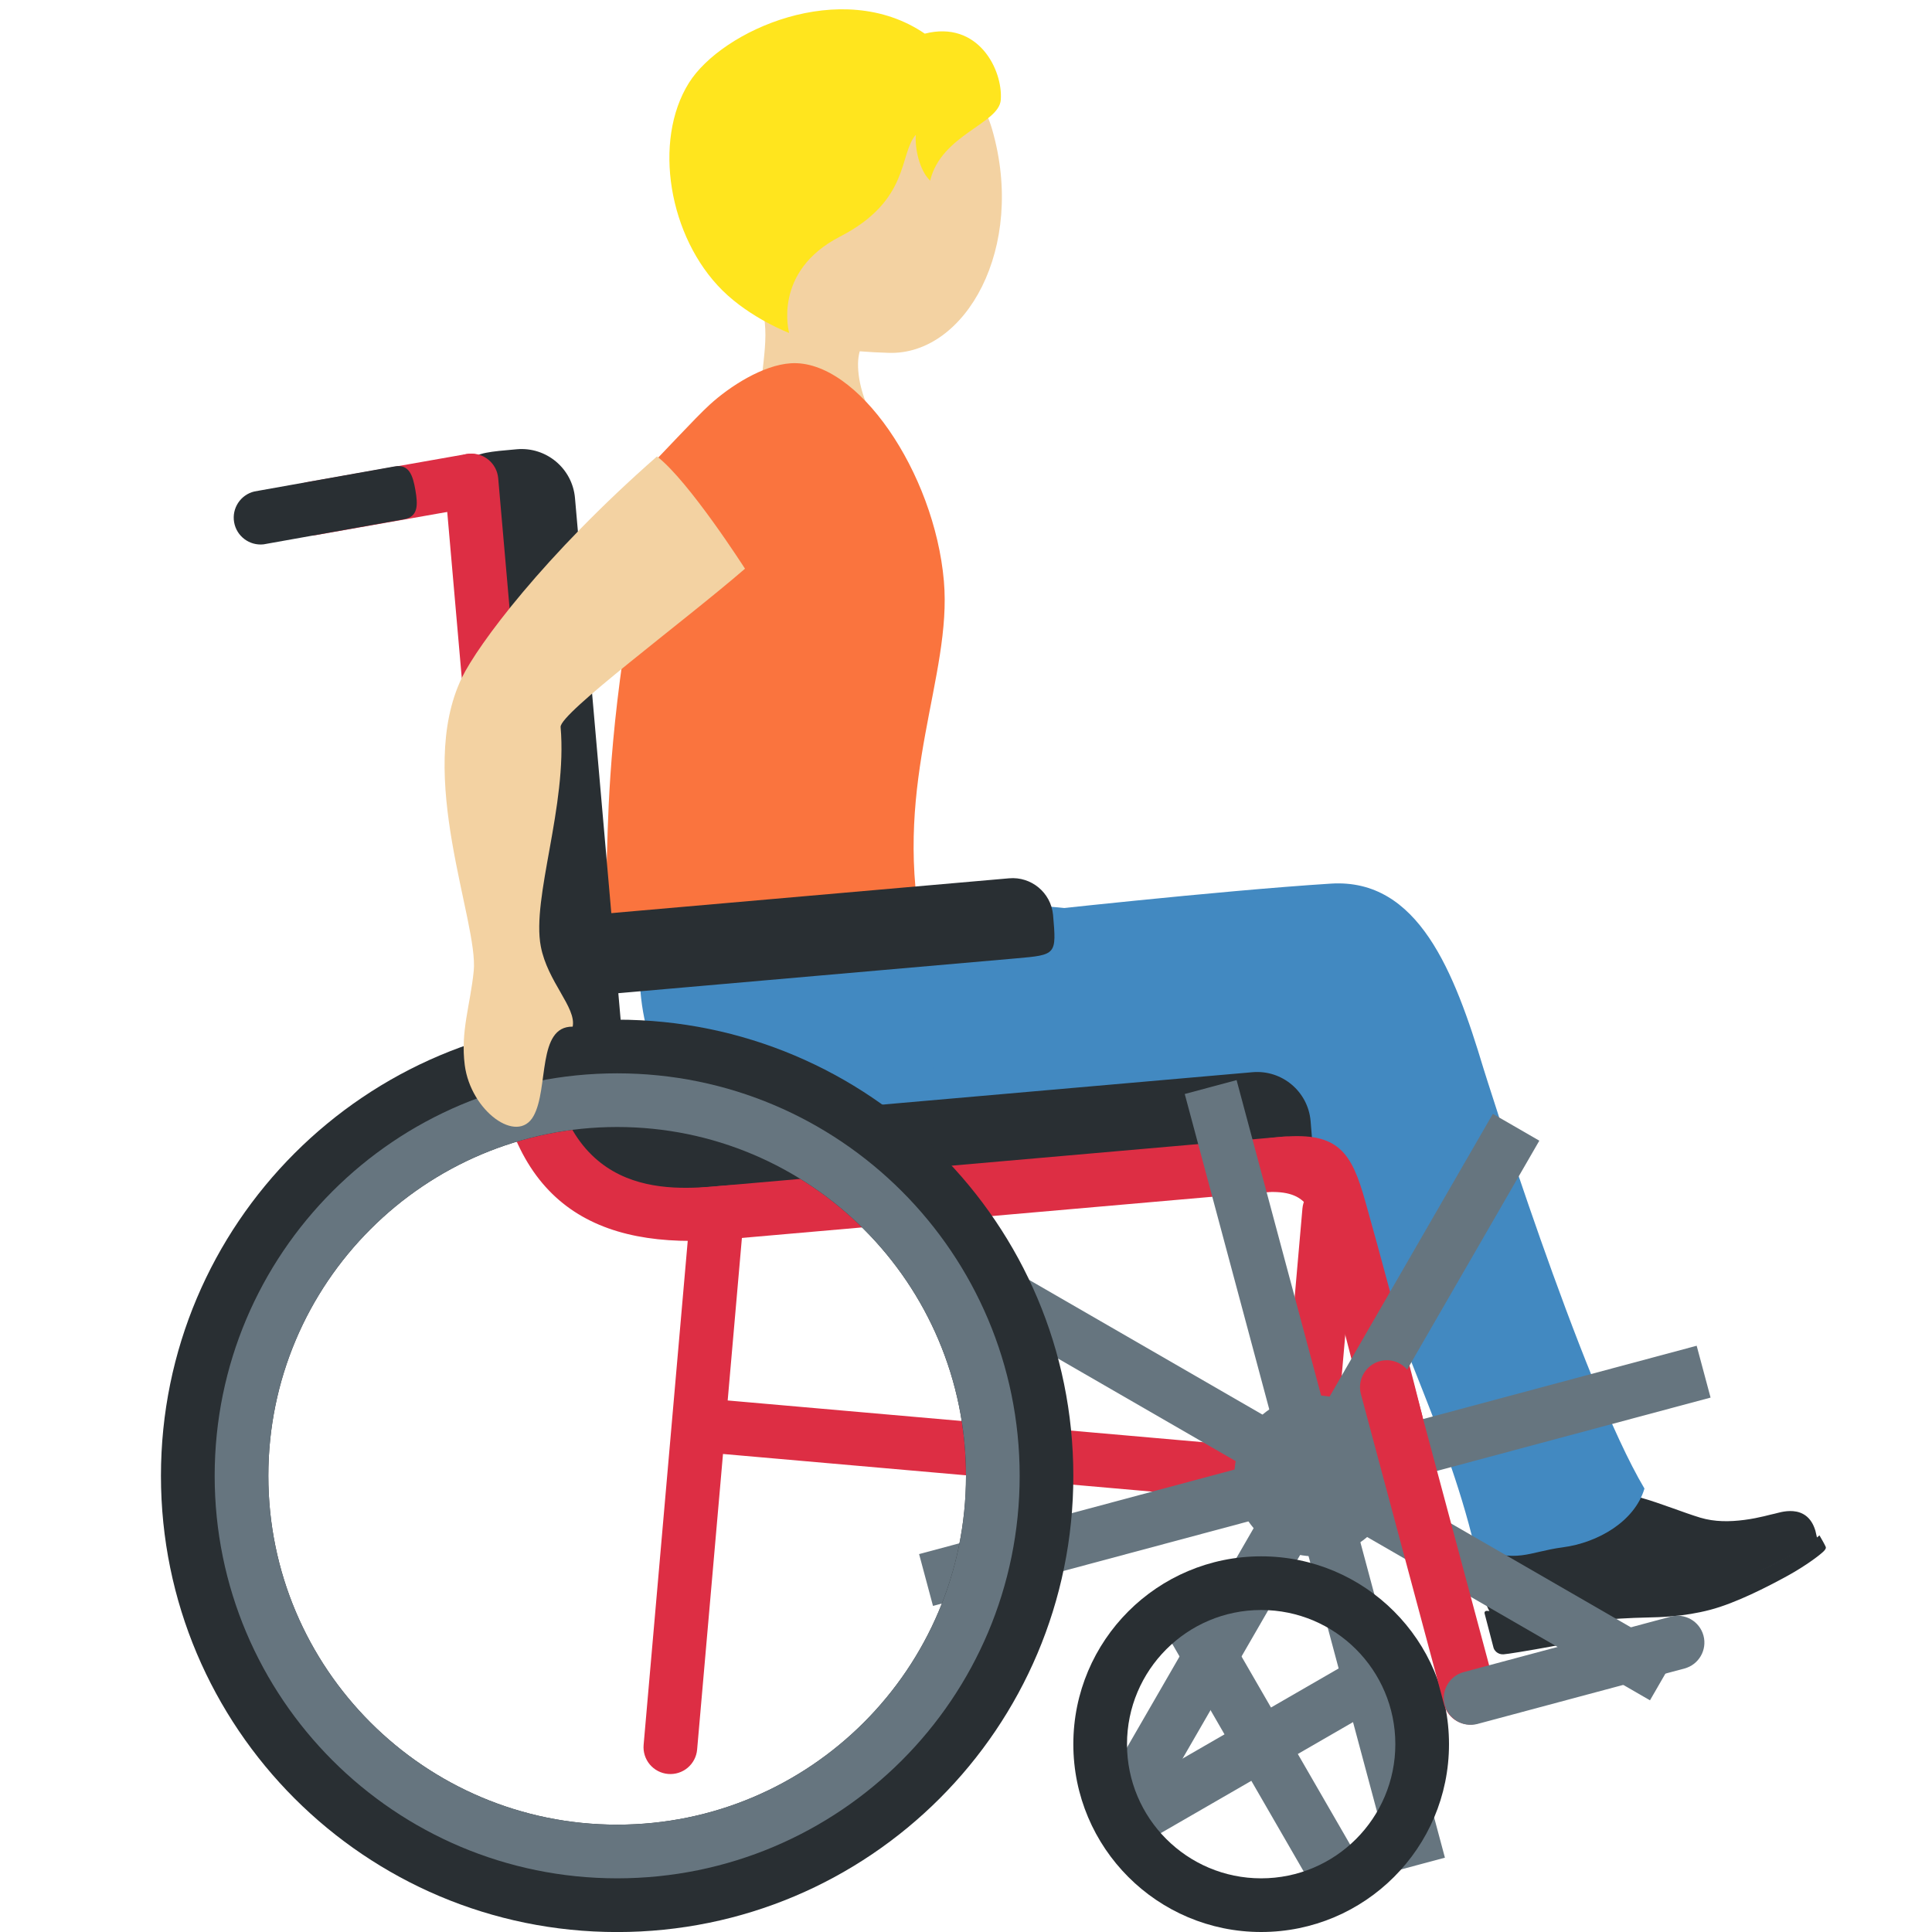
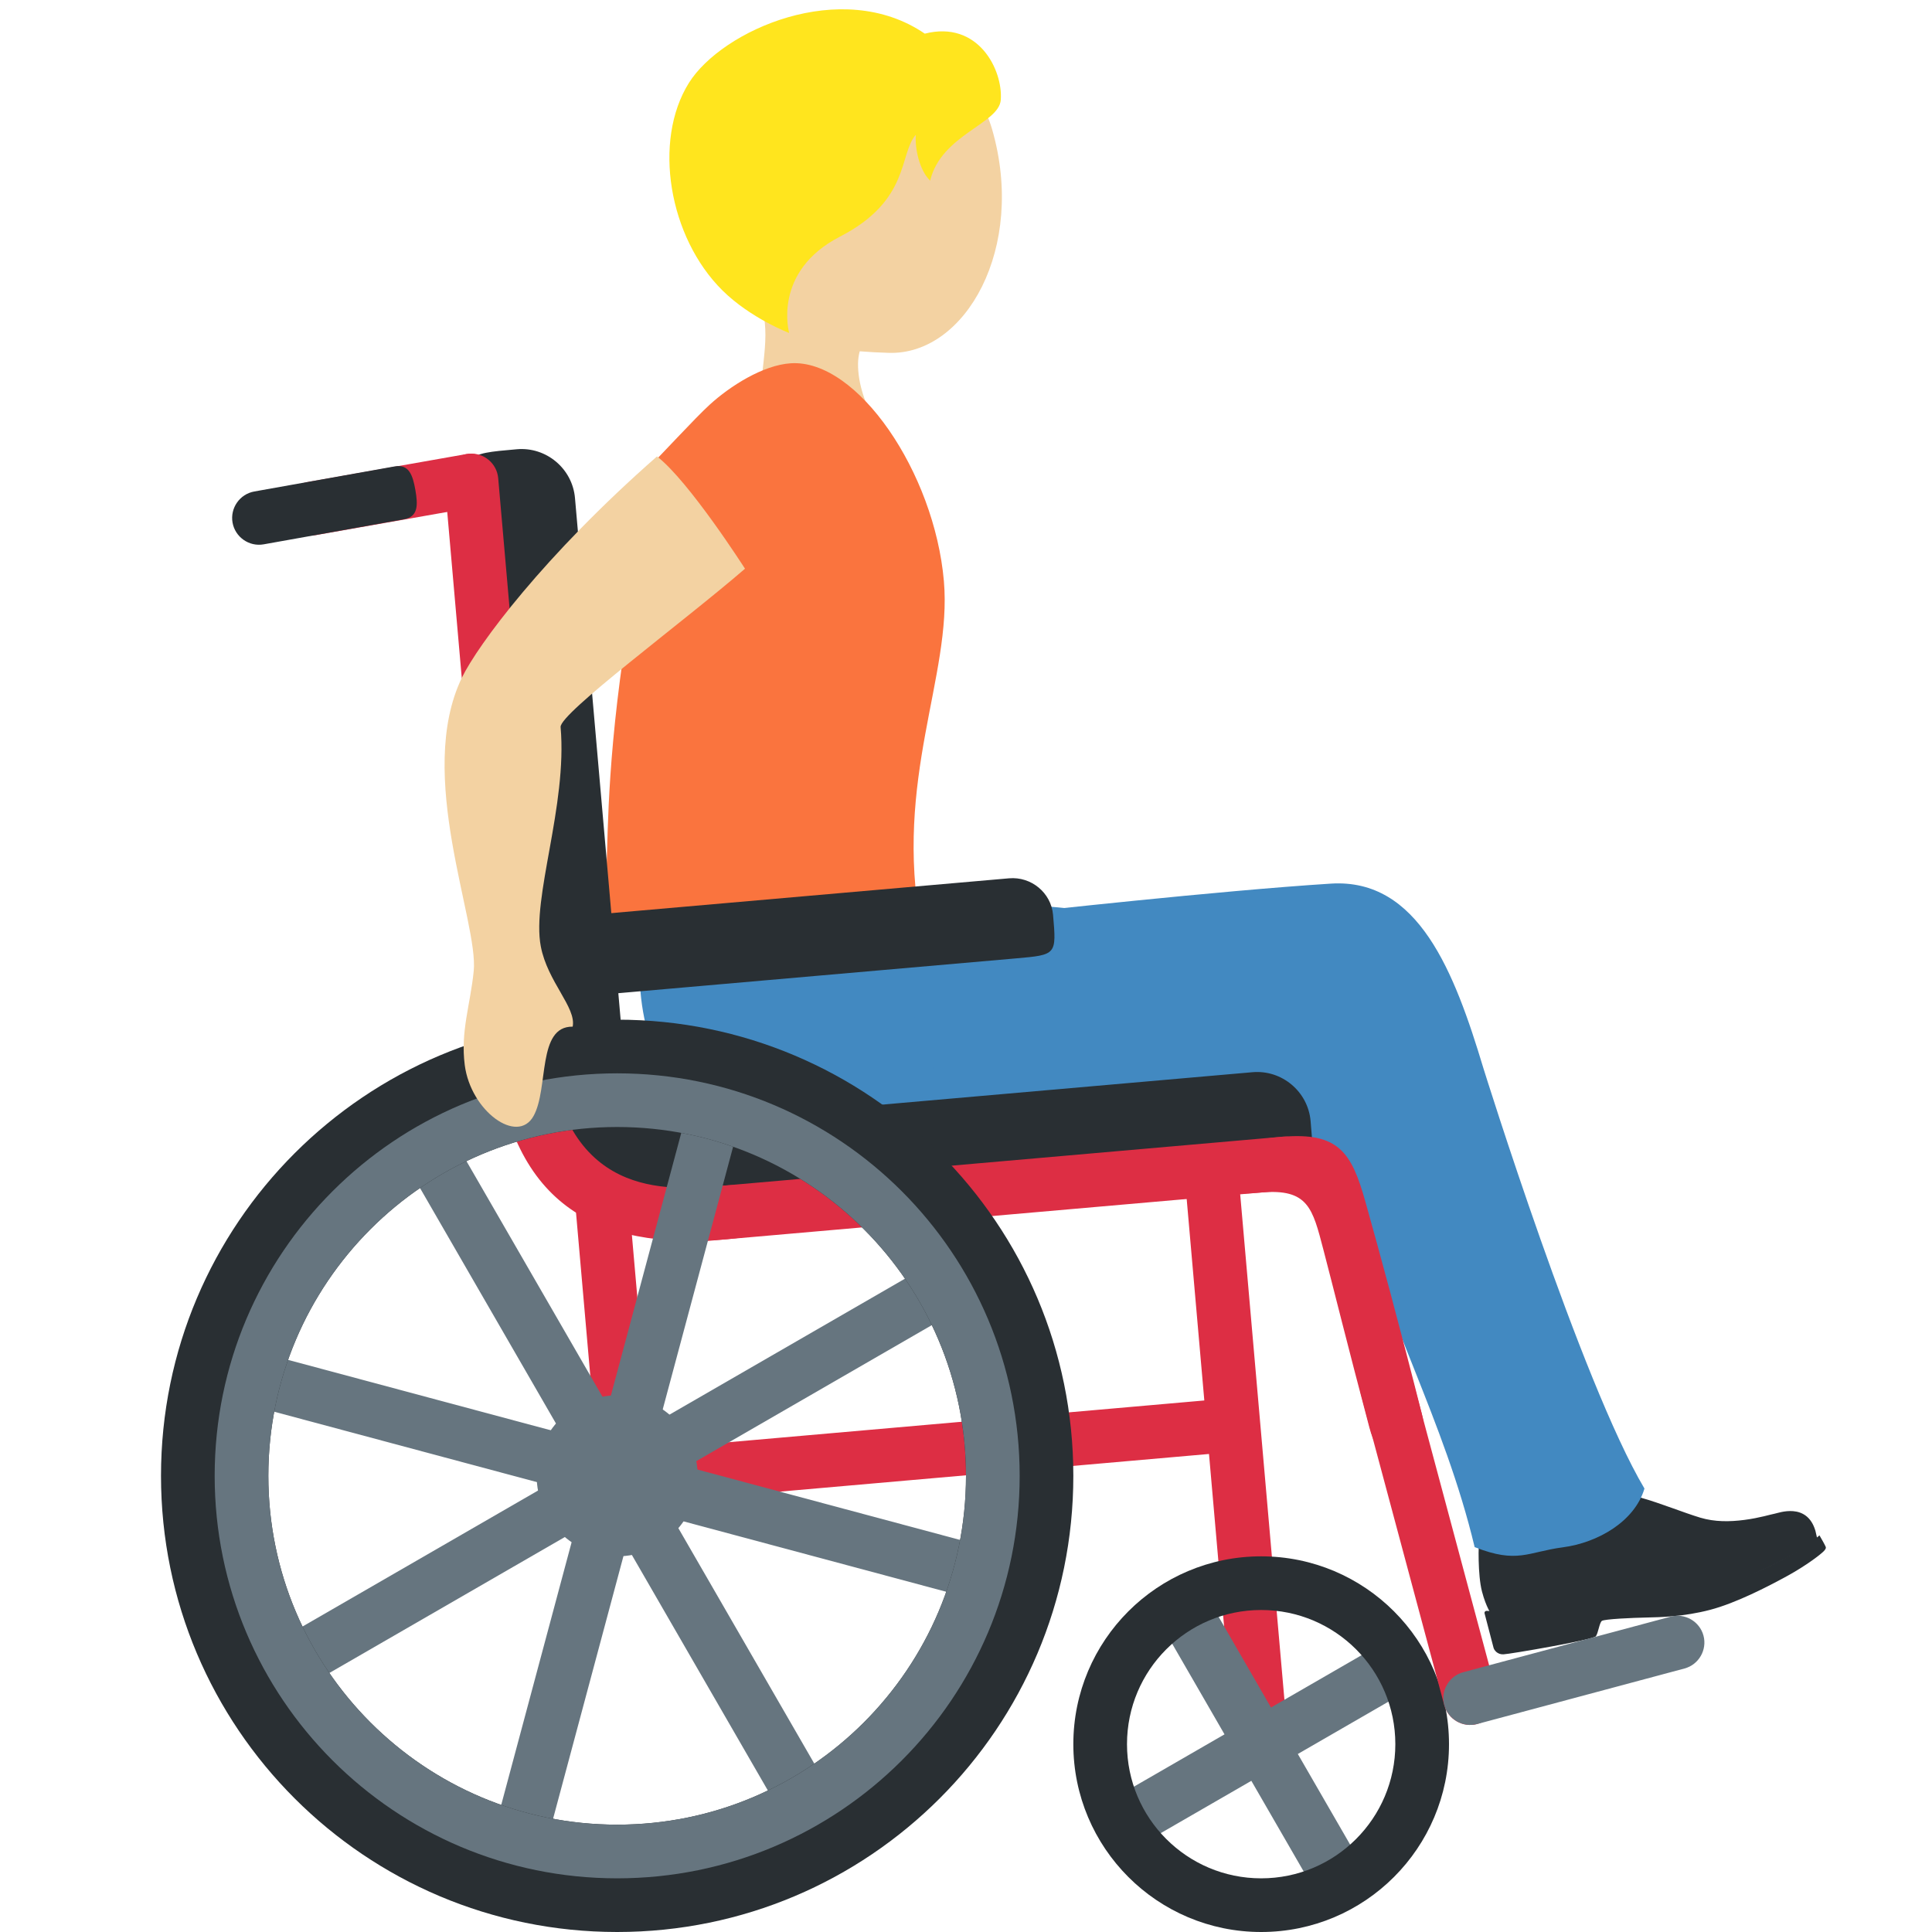
<svg xmlns="http://www.w3.org/2000/svg" viewBox="0 0 36 36">
-   <path fill="#292F33" d="M27.789 30.079s-.097-.127-.175-.426-.069-.897-.047-.988.053-.16.163-.158c.083.001.759.146 1.144.061.716-.158.892-.883.892-.883s.452.123.812.223c.361.101.796.279 1.106.372.265.079.543.078.823.041.279-.036.496-.105.563-.116s.597-.219.757.317l.037.159s-.871.645-2.209.993-1.646.009-2.511.234-1.355.171-1.355.171" />
-   <path fill="#292F33" d="M29.738 30.488c.044-.066.065-.248.109-.284.043-.036.585-.059.839-.064s.691-.016 1.175-.142 1.074-.431 1.436-.629.632-.407.689-.468.033-.075.02-.106-.103-.186-.103-.186-.214.195-.607.407-.792.399-1.514.587-1.204.199-1.606.195c-.501-.004-1.215.035-1.701.162-.375.098-.668.056-.776.056a.037.037 0 0 0-.036.048l.167.64c.011.042.07.128.186.122.114-.004 1.679-.271 1.722-.338" />
-   <path fill="#4289C1" d="M11.968 17.279c-.193 1.421.135 2.945 1.22 3.321 1.039.36 3.058.116 3.058.116s.66.468.426 1.231c-.133.434-.314.645-.262.692.046.042.486.02.684.027.528.02 1.114-.115 2.108-.301.994-.187 1.44-.16 2.522-.359 1.198-.22 2.051-.659 2.491-1.745.375-.927-.091-2.139-1.419-2.764-1.08-.508-4.292-.724-5.498-.712-1.207.011-5.162-.741-5.33.494" />
-   <path fill="#4289C1" d="M29.121 28.832c.656-.086 1.341-.485 1.521-1.095-1.178-1.982-3-7.829-3-7.829-.541-1.798-1.213-3.546-2.843-3.443-2.1.133-5.697.533-5.697.533-2.296.13-1.228.904-1.938 1.75-.712.845 1.115 2.095 2.611 2.126 2.607.054 3.902-.113 5.428 1.324.596 2.367 1.706 4.252 2.275 6.63.799.315.987.091 1.643.004" />
-   <path fill="#F3D2A2" d="M14.545.928C15.89.273 18.03.83 18.487 2.411c.637 2.207-.496 4.206-1.922 4.164-1.496-.044-2.431-.302-3.152-1.782-.72-1.48-.214-3.21 1.132-3.865" />
-   <path fill="#F3D2A2" d="M13.838 5.155c-2.205-2.215 2.678-2.364 2.678-2.364.923-.039.41 1.545.908 2.349.342.557-.884.962-.884.962s-.575.036-.551.735v.006c.007.178.042.387.147.662.521 1.362-1.285 2.364-1.805.999-.206-.54-.181-1.031-.133-1.487l.004-.04c.072-.677.181-1.274-.364-1.822" />
-   <path fill="#FFE51E" d="M12.836 1.546c.612-.98 2.846-1.978 4.396-.919.996-.254 1.458.676 1.416 1.235-.034.447-1.109.645-1.316 1.504-.205-.195-.289-.622-.266-.855-.319.359-.1 1.221-1.414 1.898-1.27.654-.947 1.796-.947 1.796s-.717-.273-1.242-.792c-1.003-.992-1.302-2.787-.627-3.867" />
-   <path fill="#FA743E" d="M11.302 16.173c-.029.719-.15 1.674.276 1.567 1.679-.424 5.585-.451 5.585-.451-.516-2.766.579-4.69.425-6.461-.176-2.023-1.61-4.137-2.851-4.059-.522.033-1.136.428-1.511.77-.278.253-.924.961-1.141 1.169-1.106 1.06-.124 1.405-.327 2.596-.444 2.598-.427 4.15-.456 4.869" />
+   <path fill="#292F33" d="M 27.789,30.079 s -0.097,-0.127 -0.175,-0.426 s -0.069,-0.897 -0.047,-0.988 s 0.053,-0.16 0.163,-0.158 c 0.083,0.001 0.759,0.146 1.144,0.061 c 0.716,-0.158 0.892,-0.883 0.892,-0.883 s 0.452,0.123 0.812,0.223 c 0.361,0.101 0.796,0.279 1.106,0.372 c 0.265,0.079 0.543,0.078 0.823,0.041 c 0.279,-0.036 0.496,-0.105 0.563,-0.116 s 0.597,-0.219 0.757,0.317 l 0.037,0.159 s -0.871,0.645 -2.209,0.993 s -1.646,0.009 -2.511,0.234 s -1.355,0.171 -1.355,0.171 Z" />
+   <path fill="#292F33" d="M 29.738,30.488 c -0.043,0.067 -1.608,0.334 -1.722,0.338 c -0.116,0.006 -0.175,-0.08 -0.186,-0.122 l -0.167,-0.64 c -0.007,-0.025 0.011,-0.048 0.036,-0.048 c 0.108,0 0.401,0.042 0.776,-0.056 c 0.486,-0.127 1.2,-0.166 1.701,-0.162 c 0.402,0.004 0.884,-0.007 1.606,-0.195 s 1.121,-0.375 1.514,-0.587 s 0.607,-0.407 0.607,-0.407 s 0.09,0.155 0.103,0.186 s 0.037,0.045 -0.02,0.106 s -0.327,0.27 -0.689,0.468 s -0.952,0.503 -1.436,0.629 s -0.921,0.137 -1.175,0.142 s -0.796,0.028 -0.839,0.064 c -0.044,0.036 -0.065,0.218 -0.109,0.284 Z" />
+   <path fill="#4289C1" d="M 11.968,17.279 c 0.168,-1.235 4.123,-0.483 5.33,-0.494 c 1.206,-0.012 4.418,0.204 5.498,0.712 c 1.328,0.625 1.794,1.837 1.419,2.764 c -0.44,1.086 -1.293,1.525 -2.491,1.745 c -1.082,0.199 -1.528,0.172 -2.522,0.359 c -0.994,0.186 -1.58,0.321 -2.108,0.301 c -0.198,-0.007 -0.638,0.015 -0.684,-0.027 c -0.052,-0.047 0.129,-0.258 0.262,-0.692 c 0.234,-0.763 -0.426,-1.231 -0.426,-1.231 s -2.019,0.244 -3.058,-0.116 c -1.085,-0.376 -1.413,-1.9 -1.22,-3.321 Z" />
+   <path fill="#4289C1" d="M 29.121,28.832 c -0.656,0.087 -0.844,0.311 -1.643,-0.004 c -0.569,-2.378 -1.679,-4.263 -2.275,-6.63 c -1.526,-1.437 -2.821,-1.27 -5.428,-1.324 c -1.496,-0.031 -3.323,-1.281 -2.611,-2.126 c 0.71,-0.846 -0.358,-1.62 1.938,-1.75 c 0,0 3.597,-0.4 5.697,-0.533 c 1.63,-0.103 2.302,1.645 2.843,3.443 c 0,0 1.822,5.847 3,7.829 c -0.18,0.61 -0.865,1.009 -1.521,1.095 Z" />
+   <path fill="#F3D2A2" d="M 14.545,0.928 c 1.345,-0.655 3.485,-0.098 3.942,1.483 c 0.637,2.207 -0.496,4.206 -1.922,4.164 c -1.496,-0.044 -2.431,-0.302 -3.152,-1.782 c -0.72,-1.48 -0.214,-3.21 1.132,-3.865 Z" />
+   <path fill="#F3D2A2" d="M 13.838,5.155 c -2.205,-2.215 2.678,-2.364 2.678,-2.364 c 0.923,-0.039 0.41,1.545 0.908,2.349 c 0.342,0.557 -0.884,0.962 -0.884,0.962 s -0.575,0.036 -0.551,0.735 v0.006 c 0.007,0.178 0.042,0.387 0.147,0.662 c 0.521,1.362 -1.285,2.364 -1.805,0.999 c -0.206,-0.54 -0.181,-1.031 -0.133,-1.487 l 0.004,-0.04 c 0.072,-0.677 0.181,-1.274 -0.364,-1.822 Z" />
+   <path fill="#FFE51E" d="M 12.836,1.546 c 0.612,-0.98 2.846,-1.978 4.396,-0.919 c 0.996,-0.254 1.458,0.676 1.416,1.235 c -0.034,0.447 -1.109,0.645 -1.316,1.504 c -0.205,-0.195 -0.289,-0.622 -0.266,-0.855 c -0.319,0.359 -0.1,1.221 -1.414,1.898 c -1.27,0.654 -0.947,1.796 -0.947,1.796 s -0.717,-0.273 -1.242,-0.792 c -1.003,-0.992 -1.302,-2.787 -0.627,-3.867 Z" />
+   <path fill="#FA743E" d="M 11.302,16.173 c 0.029,-0.719 0.012,-2.271 0.456,-4.869 c 0.203,-1.191 -0.779,-1.536 0.327,-2.596 c 0.217,-0.208 0.863,-0.916 1.141,-1.169 c 0.375,-0.342 0.989,-0.737 1.511,-0.77 c 1.241,-0.078 2.675,2.036 2.851,4.059 c 0.154,1.771 -0.941,3.695 -0.425,6.461 c 0,0 -3.906,0.027 -5.585,0.451 c -0.426,0.107 -0.305,-0.848 -0.276,-1.567 Z" />
  <g fill="#DD2E44">
-     <path d="m13.465 27.092 10.824.95a.5.5 0 0 0 .542-.455.5.5 0 0 0-.455-.542l-10.824-.95a.5.5 0 0 0-.542.455.5.5 0 0 0 .455.542" />
-     <path d="M24.288 28.041a.503.503 0 0 1-.455-.542l.436-4.981a.503.503 0 0 1 .542-.455.503.503 0 0 1 .455.542l-.436 4.981a.5.5 0 0 1-.542.455m-10.738-7.58a.5.5 0 0 0-.542.455l-1.015 11.597a.5.5 0 0 0 .455.542.5.5 0 0 0 .542-.455l1.015-11.597a.503.503 0 0 0-.455-.542" />
+     <path d="M 22.535,27.092 l -10.824,0.95 c -0.274,0.024 -0.518,-0.181 -0.542,-0.455 s 0.181,-0.518 0.455,-0.542 l 10.824,-0.95 c 0.274,-0.024 0.518,0.181 0.542,0.455 s -0.181,0.518 -0.455,0.542 Z" />
+     <path d="M 11.712,28.041 c -0.274,0.024 -0.518,-0.18 -0.542,-0.455 l -0.436,-4.981 c -0.023,-0.274 0.181,-0.518 0.455,-0.542 c 0.274,-0.023 0.518,0.181 0.542,0.455 l 0.436,4.981 c 0.023,0.274 -0.181,0.518 -0.455,0.542 ZM 22.45,20.461 c -0.274,0.024 -0.478,0.268 -0.455,0.542 l 1.015,11.597 c 0.024,0.274 0.268,0.479 0.542,0.455 s 0.479,-0.268 0.455,-0.542 l -1.015,-11.597 c -0.024,-0.274 -0.268,-0.479 -0.542,-0.455 Z" />
  </g>
-   <path fill="#292F33" d="M12.476 20.592c-1.431-.206-2.834-.148-2.345.544s1.575 1.905 3.418 1.707-.185-2.123-1.073-2.251" />
-   <path fill="#292F33" d="m13.55 22.843 9.962-.872c.996-.087.996-.087.909-1.083a1 1 0 0 0-1.083-.909l-9.962.872a1 1 0 0 0-.909 1.083c.087.996.087.996 1.083.909" />
-   <path fill="#DD2E44" d="m13.036 23.136 10.958-.959a.503.503 0 0 0 .455-.542.503.503 0 0 0-.542-.455l-10.958.959a.503.503 0 0 0-.455.542.5.5 0 0 0 .542.455" />
-   <path fill="#292F33" d="m8.722 9.454.872 9.962c.087.996.087.996 1.083.909.548-.048.957-.535.909-1.083l-.872-9.962a1 1 0 0 0-1.083-.909c-.996.087-.996.087-.909 1.083" />
-   <path fill="#DD2E44" d="m8.286 8.996.959 10.958a.503.503 0 0 0 .542.455.503.503 0 0 0 .455-.542L9.283 8.909a.503.503 0 0 0-.542-.455.503.503 0 0 0-.455.542" />
-   <path fill="#292F33" d="m11.38 18.519 7.552-.661c.755-.066.755-.066.69-.812a.756.756 0 0 0-.82-.68l-7.552.661a.756.756 0 0 0-.69.812c.064.746.064.746.82.68" />
-   <path fill="#DD2E44" d="M13.447 22.096c-1.004.088-2.989.261-3.25-2.727s-1.258-2.901-.996.087 1.909 3.848 4.333 3.636c1.993-.174 1.906-1.17-.087-.996m10.449-.914c-1.993.166-2.392 1.218-.4 1.039.883-.079.962.297 1.163 1.063.189.721.456 1.803.858 3.318.295 1.112 1.221.712.977-.257-.411-1.63-.798-3.05-1.052-3.953-.258-.922-.502-1.297-1.546-1.21" />
+   <path fill="#292F33" d="M 12.476,20.592 c 0.888,0.128 2.917,2.053 1.073,2.251 c -1.843,0.198 -2.929,-1.015 -3.418,-1.707 s 0.914,-0.75 2.345,-0.544 Z" />
+   <path fill="#292F33" d="M 13.55,22.843 c -0.996,0.087 -0.996,0.087 -1.083,-0.909 c -0.048,-0.548 0.361,-1.035 0.909,-1.083 l 9.962,-0.872 c 0.548,-0.048 1.035,0.361 1.083,0.909 c 0.087,0.996 0.087,0.996 -0.909,1.083 l -9.962,0.872 Z" />
+   <path fill="#DD2E44" d="M 13.036,23.136 c -0.274,0.024 -0.517,-0.18 -0.542,-0.455 c -0.023,-0.274 0.181,-0.518 0.455,-0.542 l 10.958,-0.959 c 0.274,-0.023 0.518,0.181 0.542,0.455 c 0.023,0.274 -0.181,0.518 -0.455,0.542 l -10.958,0.959 Z" />
+   <path fill="#292F33" d="M 8.722,9.454 c -0.087,-0.996 -0.087,-0.996 0.909,-1.083 c 0.548,-0.048 1.035,0.361 1.083,0.909 l 0.872,9.962 c 0.048,0.548 -0.361,1.035 -0.909,1.083 c -0.996,0.087 -0.996,0.087 -1.083,-0.909 l -0.872,-9.962 Z" />
+   <path fill="#DD2E44" d="M 8.286,8.996 c -0.024,-0.274 0.181,-0.517 0.455,-0.542 c 0.274,-0.023 0.518,0.181 0.542,0.455 l 0.959,10.958 c 0.023,0.274 -0.181,0.518 -0.455,0.542 c -0.274,0.023 -0.518,-0.181 -0.542,-0.455 l -0.959,-10.958 Z" />
+   <path fill="#292F33" d="M 11.38,18.519 c -0.756,0.066 -0.756,0.066 -0.82,-0.68 c -0.036,-0.41 0.275,-0.776 0.69,-0.812 l 7.552,-0.661 c 0.415,-0.036 0.784,0.27 0.82,0.68 c 0.065,0.746 0.065,0.746 -0.69,0.812 l -7.552,0.661 Z" />
+   <path fill="#DD2E44" d="M 13.447,22.096 c 1.993,-0.174 2.08,0.822 0.087,0.996 c -2.424,0.212 -4.071,-0.648 -4.333,-3.636 s 0.735,-3.075 0.996,-0.087 s 2.246,2.815 3.25,2.727 ZM 23.896,21.182 c -1.993,0.166 -2.392,1.218 -0.4,1.039 c 0.883,-0.079 0.962,0.297 1.163,1.063 c 0.189,0.721 0.456,1.803 0.858,3.318 c 0.295,1.112 1.221,0.712 0.977,-0.257 c -0.411,-1.63 -0.798,-3.05 -1.052,-3.953 c -0.258,-0.922 -0.502,-1.297 -1.546,-1.21 Z" />
  <g fill="#66757F">
-     <circle cx="24.5" cy="27.5" r="1.5" />
-     <path d="m31.245 30.817-6.062-3.5 3.5-6.062-.866-.5-3.5 6.062-6.062-3.5-.5.866 6.062 3.5-3.5 6.062.866.5 3.5-6.062 6.062 3.5z" />
-     <path d="m26.924 34.615-1.812-6.761 6.762-1.812-.259-.966-6.761 1.812-1.812-6.762-.966.259 1.812 6.761-6.762 1.812.259.966 6.761-1.812 1.812 6.762z" />
+     <circle cx="11.5" cy="27.5" r="1.5" />
+     <path d="M 4.755,30.817 l 6.062,-3.5 l -3.5,-6.062 l 0.866,-0.5 l 3.5,6.062 l 6.062,-3.5 l 0.5,0.866 l -6.062,3.5 l 3.5,6.062 l -0.866,0.5 l -3.5,-6.062 l -6.062,3.5 l -0.5,-0.866 Z" />
+     <path d="M 9.076,34.615 l 1.812,-6.761 l -6.762,-1.812 l 0.259,-0.966 l 6.761,1.812 l 1.812,-6.762 l 0.966,0.259 l -1.812,6.761 l 6.762,1.812 l -0.259,0.966 l -6.761,-1.812 l -1.812,6.762 l -0.966,-0.259 Z" />
  </g>
-   <path fill="#292F33" d="M11.5 19a8.5 8.5 0 1 1-.001 17.001A8.5 8.5 0 0 1 11.5 19m0 15a6.5 6.5 0 1 0 0-13 6.5 6.5 0 0 0 0 13" />
-   <path fill="#66757F" d="M11.5 20a7.5 7.5 0 1 1 0 15 7.5 7.5 0 0 1 0-15m0 14a6.5 6.5 0 1 0 0-13 6.5 6.5 0 0 0 0 13m9.152-.433 2.165-1.25-1.25-2.165.866-.5 1.25 2.165 2.165-1.25.5.866-2.165 1.25 1.25 2.165-.866.5-1.25-2.165-2.165 1.25z" />
-   <path fill="#292F33" d="M23.5 29a3.5 3.5 0 1 1 0 7 3.5 3.5 0 0 1 0-7m0 6a2.5 2.5 0 1 0 0-5 2.5 2.5 0 0 0 0 5" />
-   <path fill="#DD2E44" d="M25.712 25.363a.5.5 0 0 1 .612.354l1.553 5.796a.5.5 0 0 1-.966.258l-1.553-5.796a.503.503 0 0 1 .354-.612" />
-   <path fill="#66757F" d="m27.524 32.125 3.864-1.035a.5.5 0 0 0 .354-.612.5.5 0 0 0-.612-.354l-3.864 1.035a.5.5 0 0 0 .258.966" />
-   <path fill="#DD2E44" d="m5.897 9.969 2.954-.521a.5.5 0 0 0 .406-.579.5.5 0 0 0-.579-.406l-2.954.521a.5.5 0 0 0 .173.985" />
-   <path fill="#292F33" d="m4.912 10.143 2.615-.467c.271-.048.26-.274.213-.545s-.116-.487-.386-.44l-2.615.467a.501.501 0 0 0 .173.985" />
-   <path fill="#F3D2A2" d="M13.882 10.597c-1.142.988-3.458 2.697-3.436 2.951.128 1.469-.543 3.175-.369 4.087.126.661.665 1.138.594 1.495-.667-.009-.443 1.15-.729 1.665-.301.542-1.171-.093-1.282-.949-.081-.629.102-1.11.167-1.752.093-.915-1.094-3.661-.22-5.467.295-.609 1.531-2.277 3.635-4.122.595.457 1.64 2.092 1.64 2.092" />
+   <path fill="#292F33" d="M 11.5,19 c 4.694,0 8.5,3.806 8.5,8.5 s -3.806,8.5 -8.5,8.5 s -8.5,-3.806 -8.5,-8.5 s 3.806,-8.5 8.5,-8.5 ZM 11.5,34 c 3.59,0 6.5,-2.91 6.5,-6.5 s -2.91,-6.5 -6.5,-6.5 s -6.5,2.91 -6.5,6.5 s 2.91,6.5 6.5,6.5 Z" />
+   <path fill="#66757F" d="M 11.5,20 c 4.142,0 7.5,3.358 7.5,7.5 s -3.358,7.5 -7.5,7.5 s -7.5,-3.358 -7.5,-7.5 s 3.358,-7.5 7.5,-7.5 ZM 11.5,34 c 3.59,0 6.5,-2.91 6.5,-6.5 s -2.91,-6.5 -6.5,-6.5 s -6.5,2.91 -6.5,6.5 s 2.91,6.5 6.5,6.5 ZM 20.652,33.567 l 0.5,0.866 l 2.165,-1.25 l 1.25,2.165 l 0.866,-0.5 l -1.25,-2.165 l 2.165,-1.25 l -0.5,-0.866 l -2.165,1.25 l -1.25,-2.165 l -0.866,0.5 l 1.25,2.165 l -2.165,1.25 Z" />
+   <path fill="#292F33" d="M 23.5,29 c 1.933,0 3.5,1.567 3.5,3.5 s -1.567,3.5 -3.5,3.5 s -3.5,-1.567 -3.5,-3.5 s 1.567,-3.5 3.5,-3.5 ZM 23.5,35 c 1.381,0 2.5,-1.119 2.5,-2.5 s -1.119,-2.5 -2.5,-2.5 s -2.5,1.119 -2.5,2.5 s 1.119,2.5 2.5,2.5 Z" />
+   <path fill="#DD2E44" d="M 25.712,25.363 c 0.266,-0.071 0.541,0.088 0.612,0.354 l 1.553,5.796 c 0.071,0.266 -0.088,0.541 -0.354,0.612 s -0.541,-0.088 -0.612,-0.354 l -1.553,-5.796 c -0.07,-0.265 0.089,-0.541 0.354,-0.612 Z" />
+   <path fill="#66757F" d="M 27.524,32.125 c -0.266,0.071 -0.541,-0.088 -0.612,-0.354 c -0.072,-0.266 0.088,-0.541 0.354,-0.612 l 3.864,-1.035 c 0.265,-0.071 0.541,0.088 0.612,0.354 c 0.071,0.265 -0.088,0.541 -0.354,0.612 l -3.864,1.035 Z" />
+   <path fill="#DD2E44" d="M 5.897,9.969 c -0.271,0.048 -0.531,-0.134 -0.579,-0.406 c -0.047,-0.271 0.135,-0.531 0.406,-0.579 l 2.954,-0.521 c 0.271,-0.047 0.531,0.135 0.579,0.406 c 0.047,0.271 -0.135,0.531 -0.406,0.579 l -2.954,0.521 Z" />
+   <path fill="#292F33" d="M 4.912,10.143 c -0.271,0.048 -0.531,-0.135 -0.579,-0.406 c -0.047,-0.271 0.135,-0.531 0.406,-0.579 l 2.615,-0.467 c 0.27,-0.047 0.338,0.169 0.386,0.44 c 0.047,0.271 0.058,0.497 -0.213,0.545 l -2.615,0.467 Z" />
+   <path fill="#F3D2A2" d="M 13.882,10.597 c -1.142,0.988 -3.458,2.697 -3.436,2.951 c 0.128,1.469 -0.543,3.175 -0.369,4.087 c 0.126,0.661 0.665,1.138 0.594,1.495 c -0.667,-0.009 -0.443,1.15 -0.729,1.665 c -0.301,0.542 -1.171,-0.093 -1.282,-0.949 c -0.081,-0.629 0.102,-1.11 0.167,-1.752 c 0.093,-0.915 -1.094,-3.661 -0.22,-5.467 c 0.295,-0.609 1.531,-2.277 3.635,-4.122 c 0.595,0.457 1.64,2.092 1.64,2.092 Z" />
</svg>
